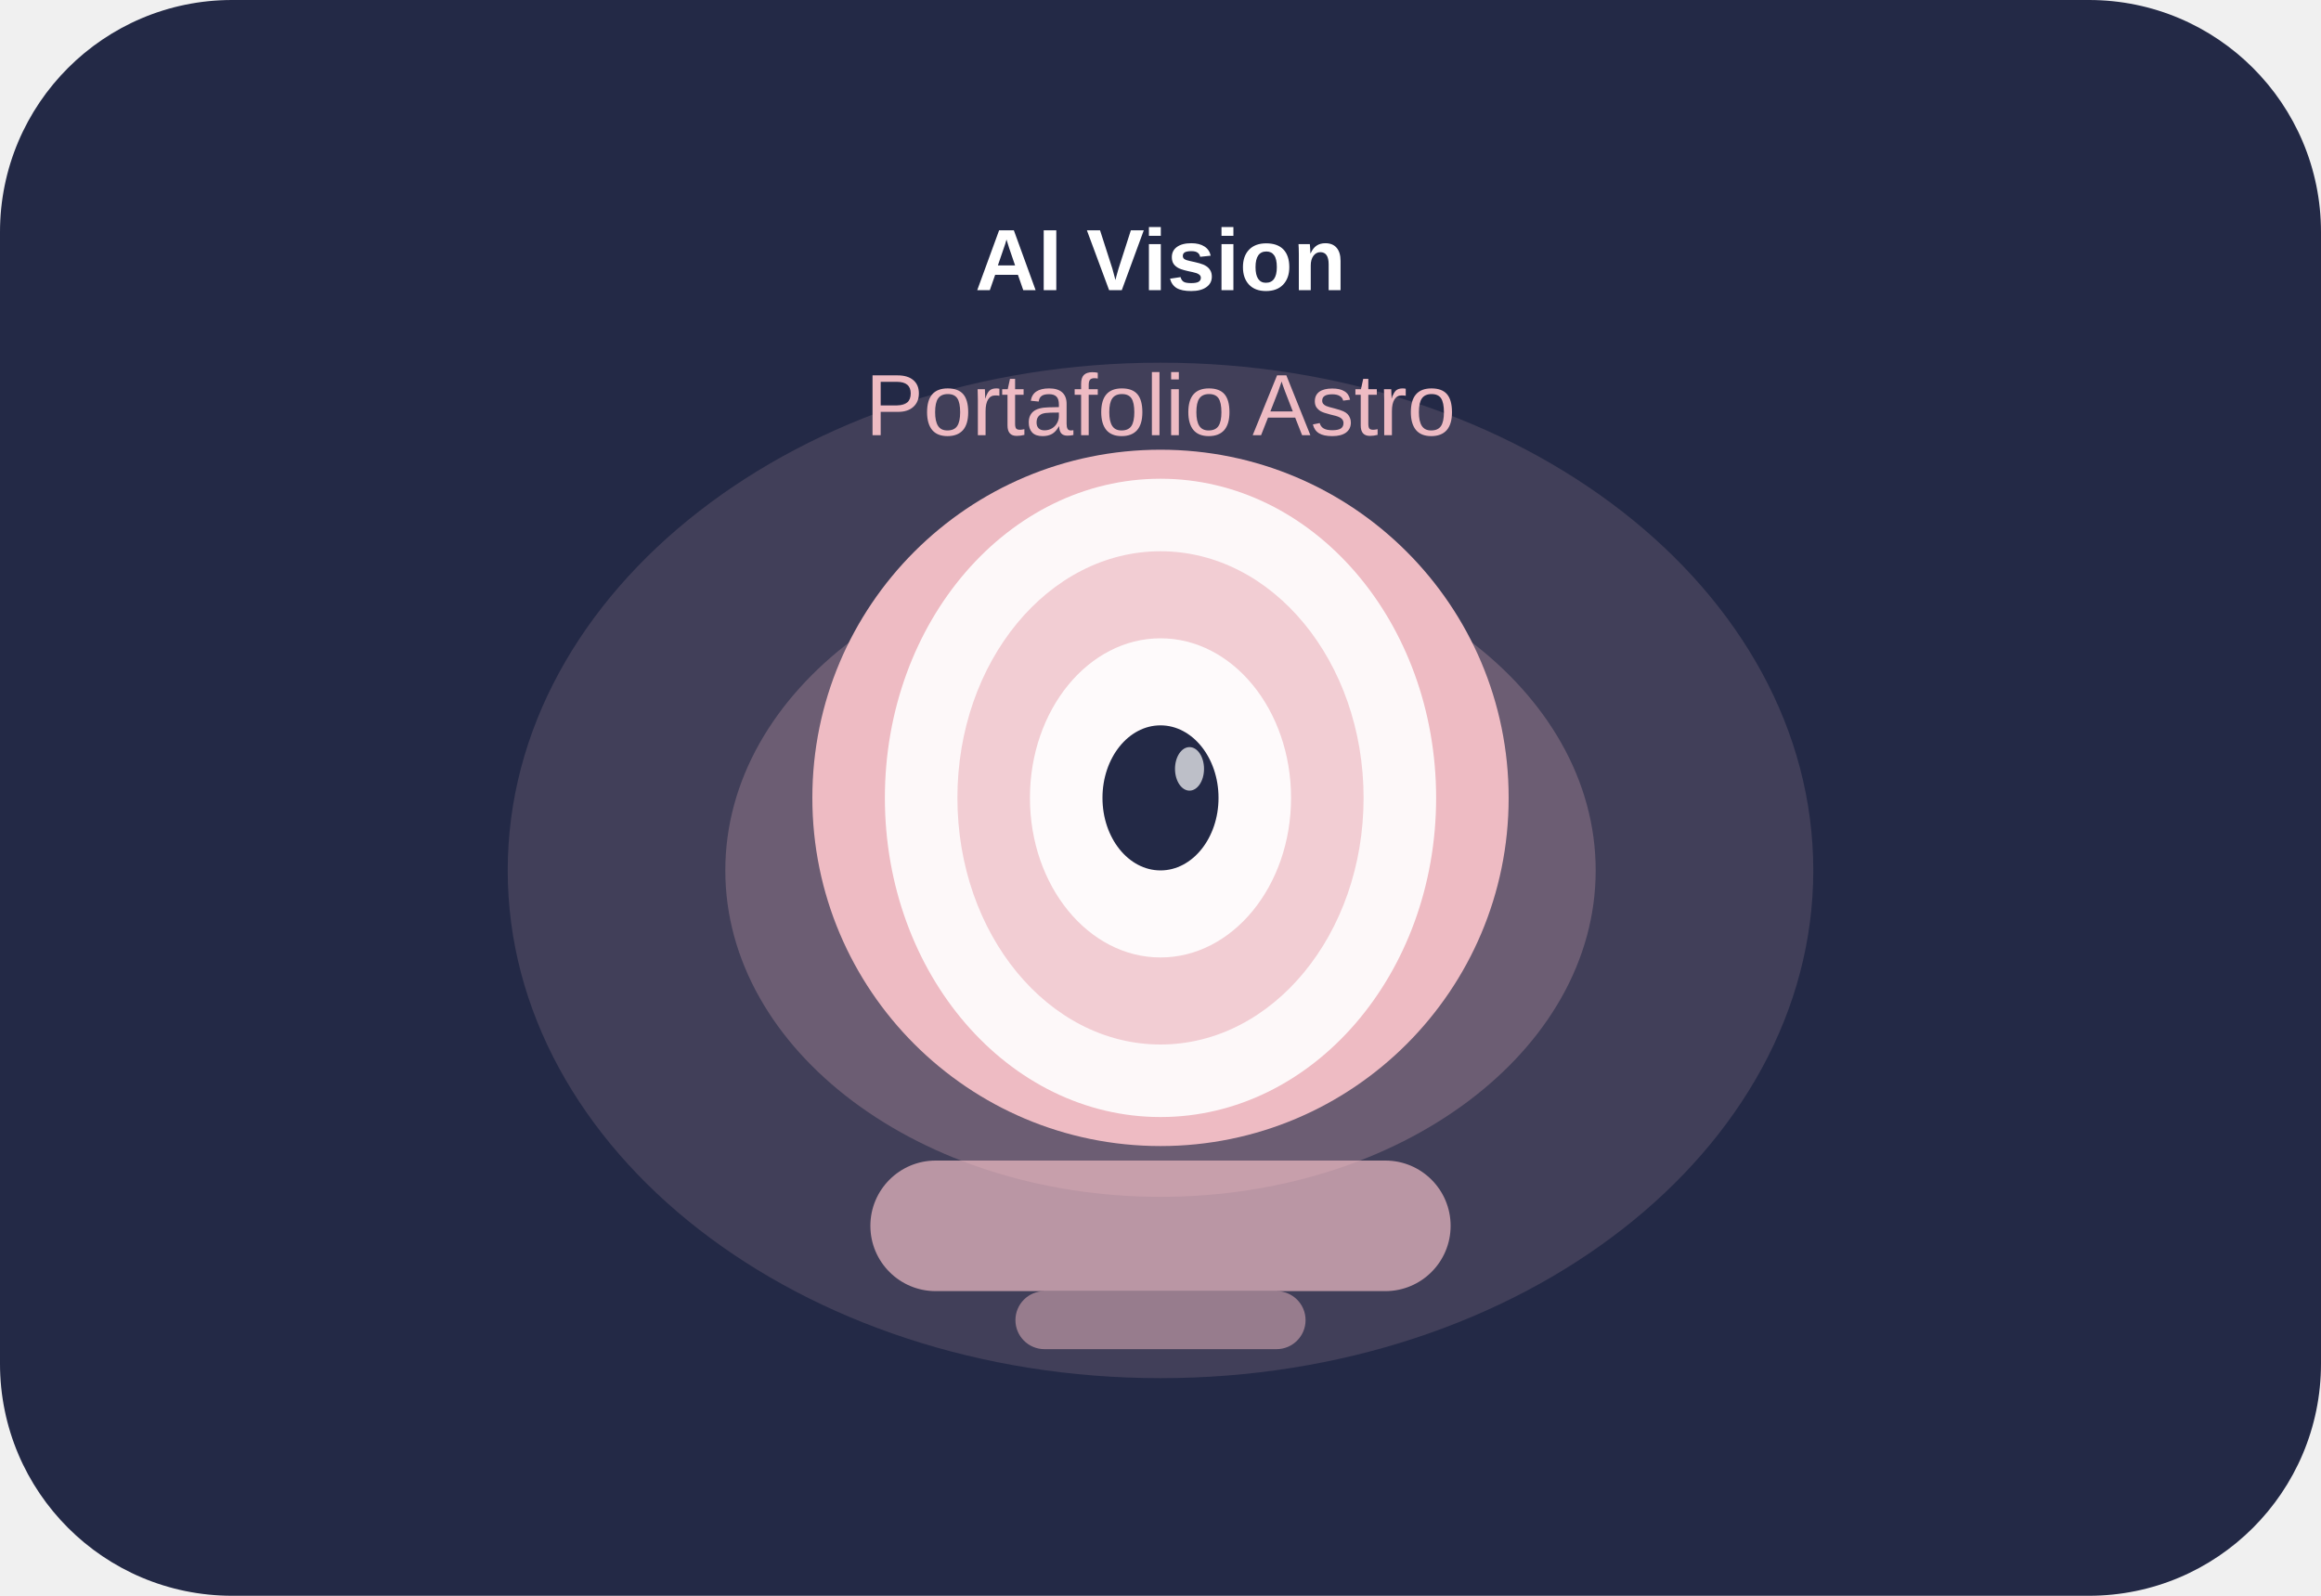
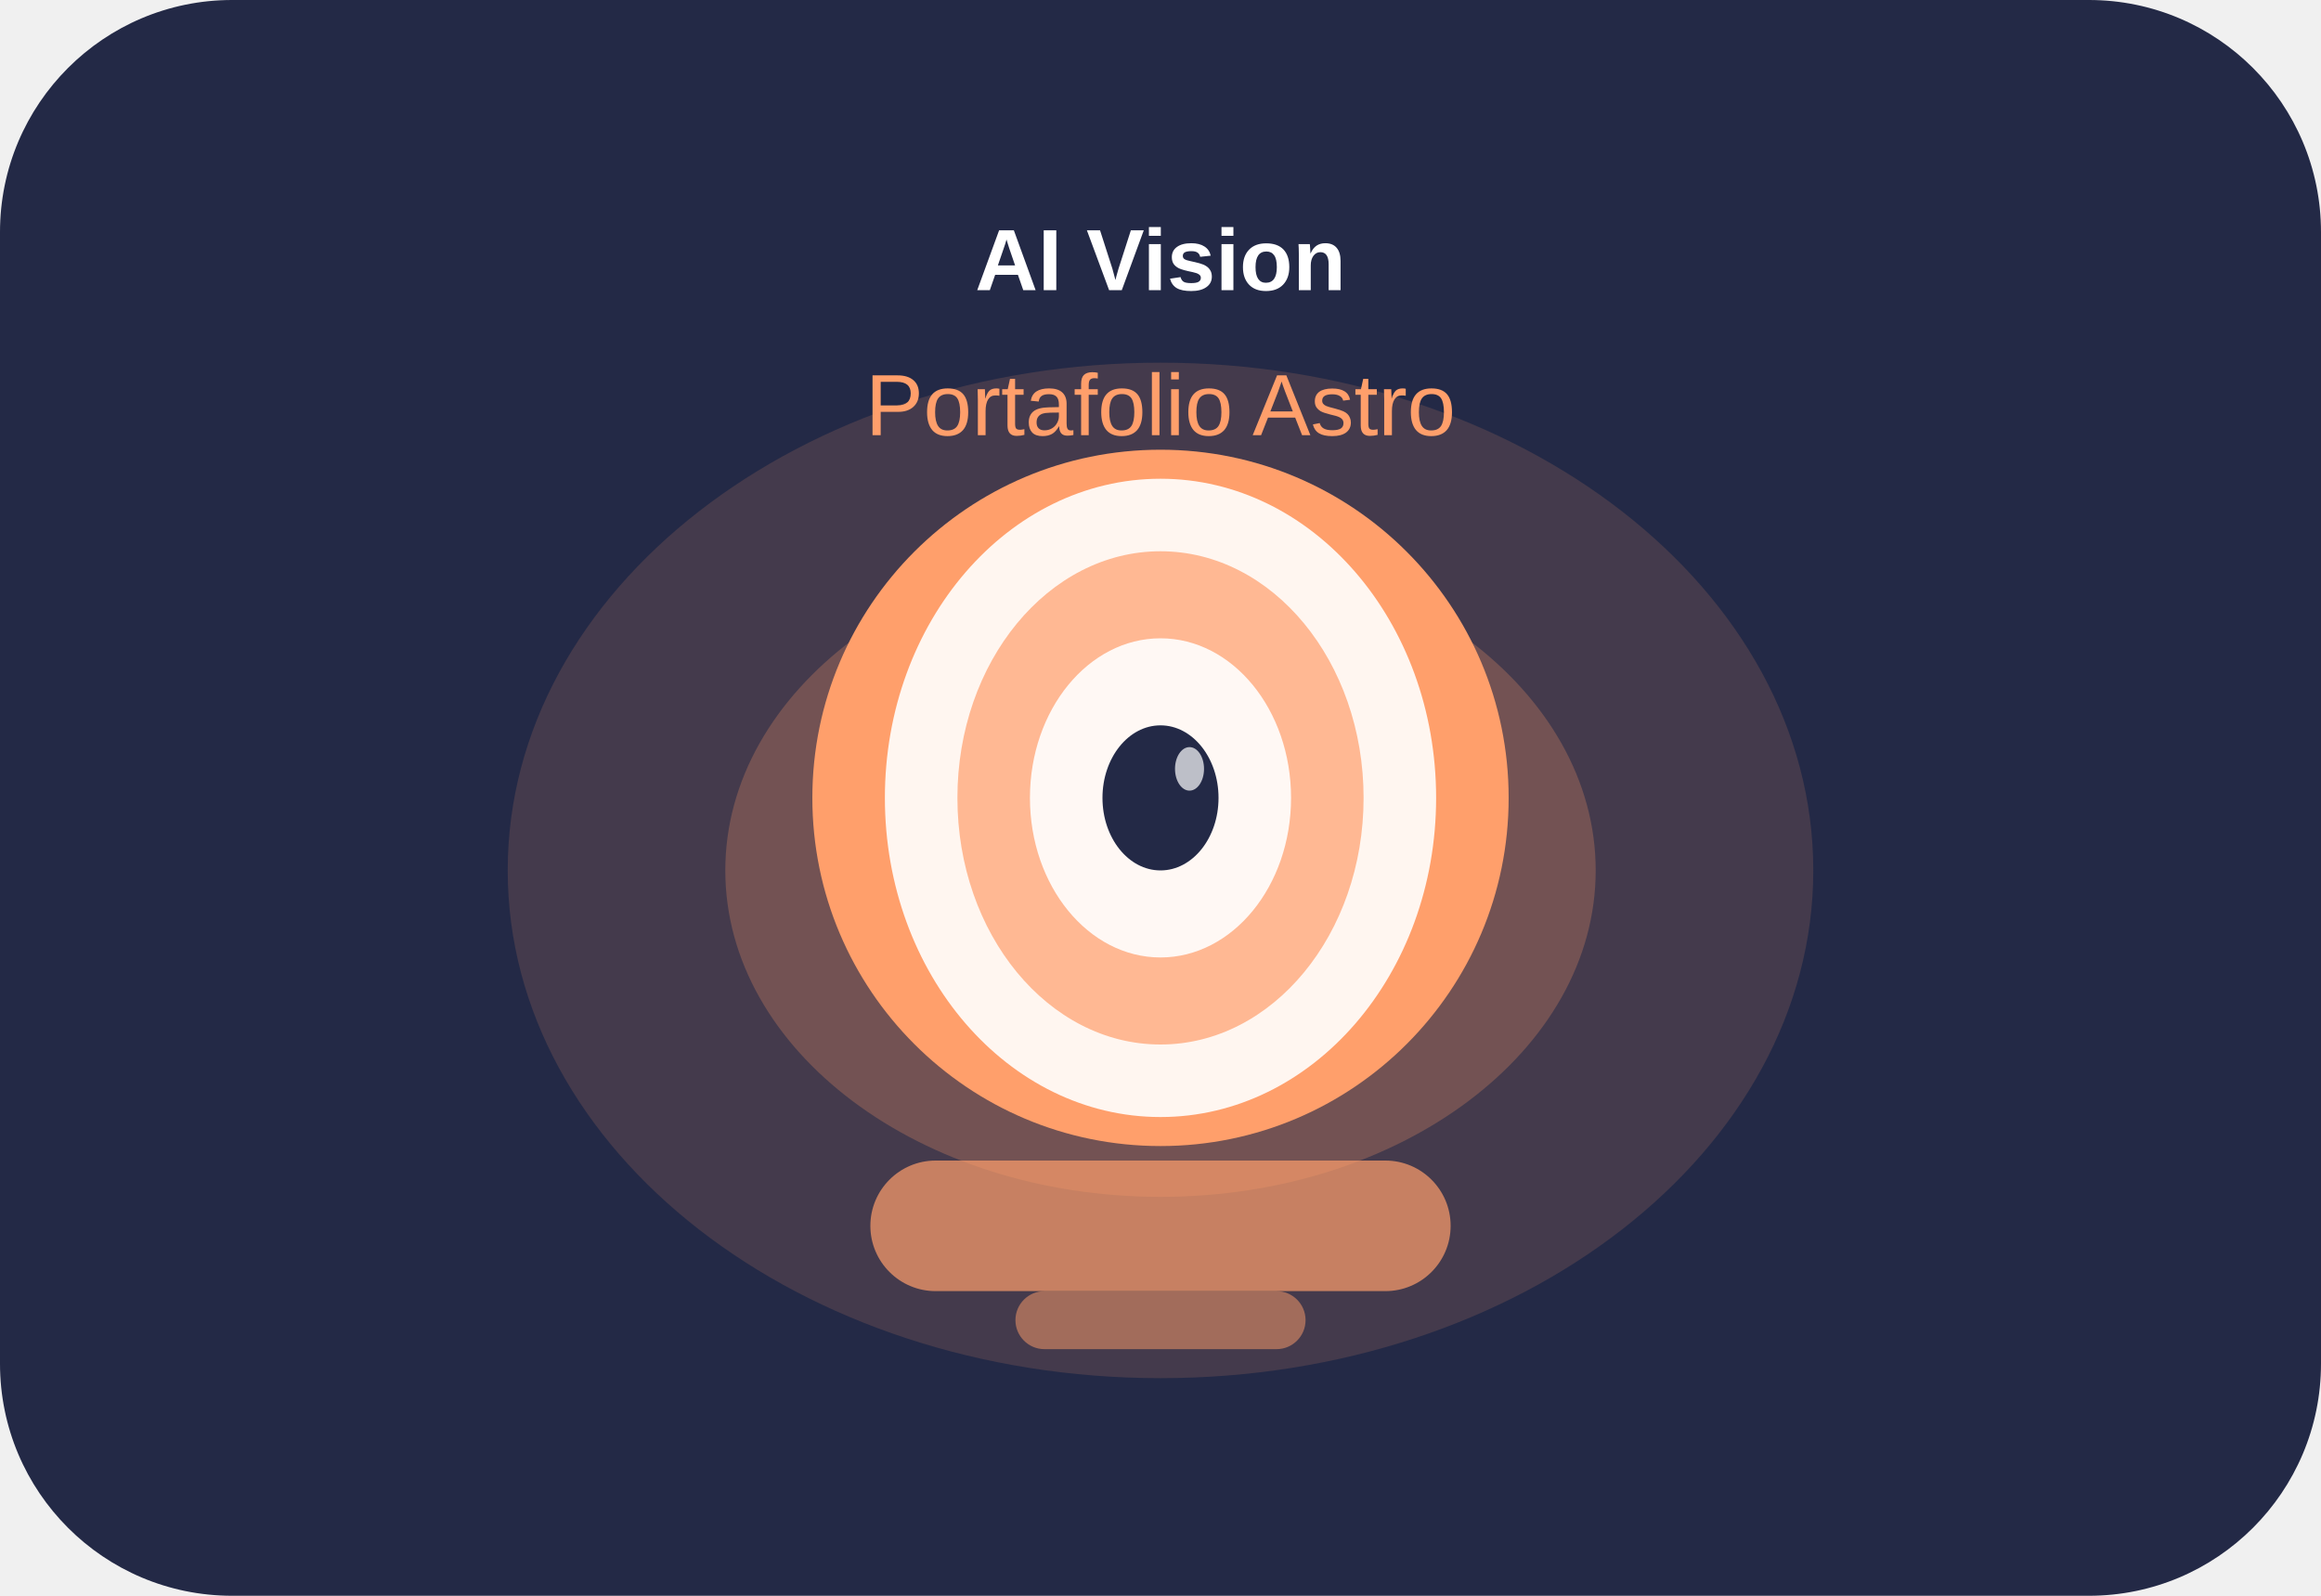
<svg xmlns="http://www.w3.org/2000/svg" width="320" height="220" viewBox="0 0 320 220" fill="none">
  <rect width="320" height="220" rx="32" fill="#232946" />
-   <ellipse cx="160" cy="120" rx="90" ry="70" fill="#eebbc3" fill-opacity="0.15" />
-   <ellipse cx="160" cy="120" rx="60" ry="45" fill="#eebbc3" fill-opacity="0.25" />
+   <ellipse cx="160" cy="120" rx="90" ry="70" fill="#FF9F6B" fill-opacity="0.15" />
+   <ellipse cx="160" cy="120" rx="60" ry="45" fill="#FF9F6B" fill-opacity="0.25" />
  <g>
-     <circle cx="160" cy="110" r="48" fill="#eebbc3" />
+     <circle cx="160" cy="110" r="48" fill="#FF9F6B" />
    <ellipse cx="160" cy="110" rx="38" ry="44" fill="#fff" fill-opacity="0.9" />
-     <ellipse cx="160" cy="110" rx="28" ry="34" fill="#eebbc3" fill-opacity="0.7" />
+     <ellipse cx="160" cy="110" rx="28" ry="34" fill="#FF9F6B" fill-opacity="0.7" />
    <ellipse cx="160" cy="110" rx="18" ry="22" fill="#fff" fill-opacity="0.9" />
    <ellipse cx="160" cy="110" rx="8" ry="10" fill="#232946" />
    <ellipse cx="164" cy="106" rx="2" ry="3" fill="#fff" fill-opacity="0.7" />
  </g>
  <g>
-     <rect x="120" y="160" width="80" height="18" rx="9" fill="#eebbc3" fill-opacity="0.7" />
-     <rect x="140" y="178" width="40" height="8" rx="4" fill="#eebbc3" fill-opacity="0.5" />
+     <rect x="120" y="160" width="80" height="18" rx="9" fill="#FF9F6B" fill-opacity="0.7" />
+     <rect x="140" y="178" width="40" height="8" rx="4" fill="#FF9F6B" fill-opacity="0.5" />
  </g>
  <text x="50%" y="40" text-anchor="middle" fill="#fff" font-size="1.5rem" font-family="Segoe UI, Arial, sans-serif" font-weight="bold">AI Vision</text>
-   <text x="50%" y="60" text-anchor="middle" fill="#eebbc3" font-size="1rem" font-family="Segoe UI, Arial, sans-serif">Portafolio Astro</text>
+   <text x="50%" y="60" text-anchor="middle" fill="#FF9F6B" font-size="1rem" font-family="Segoe UI, Arial, sans-serif">Portafolio Astro</text>
</svg>
